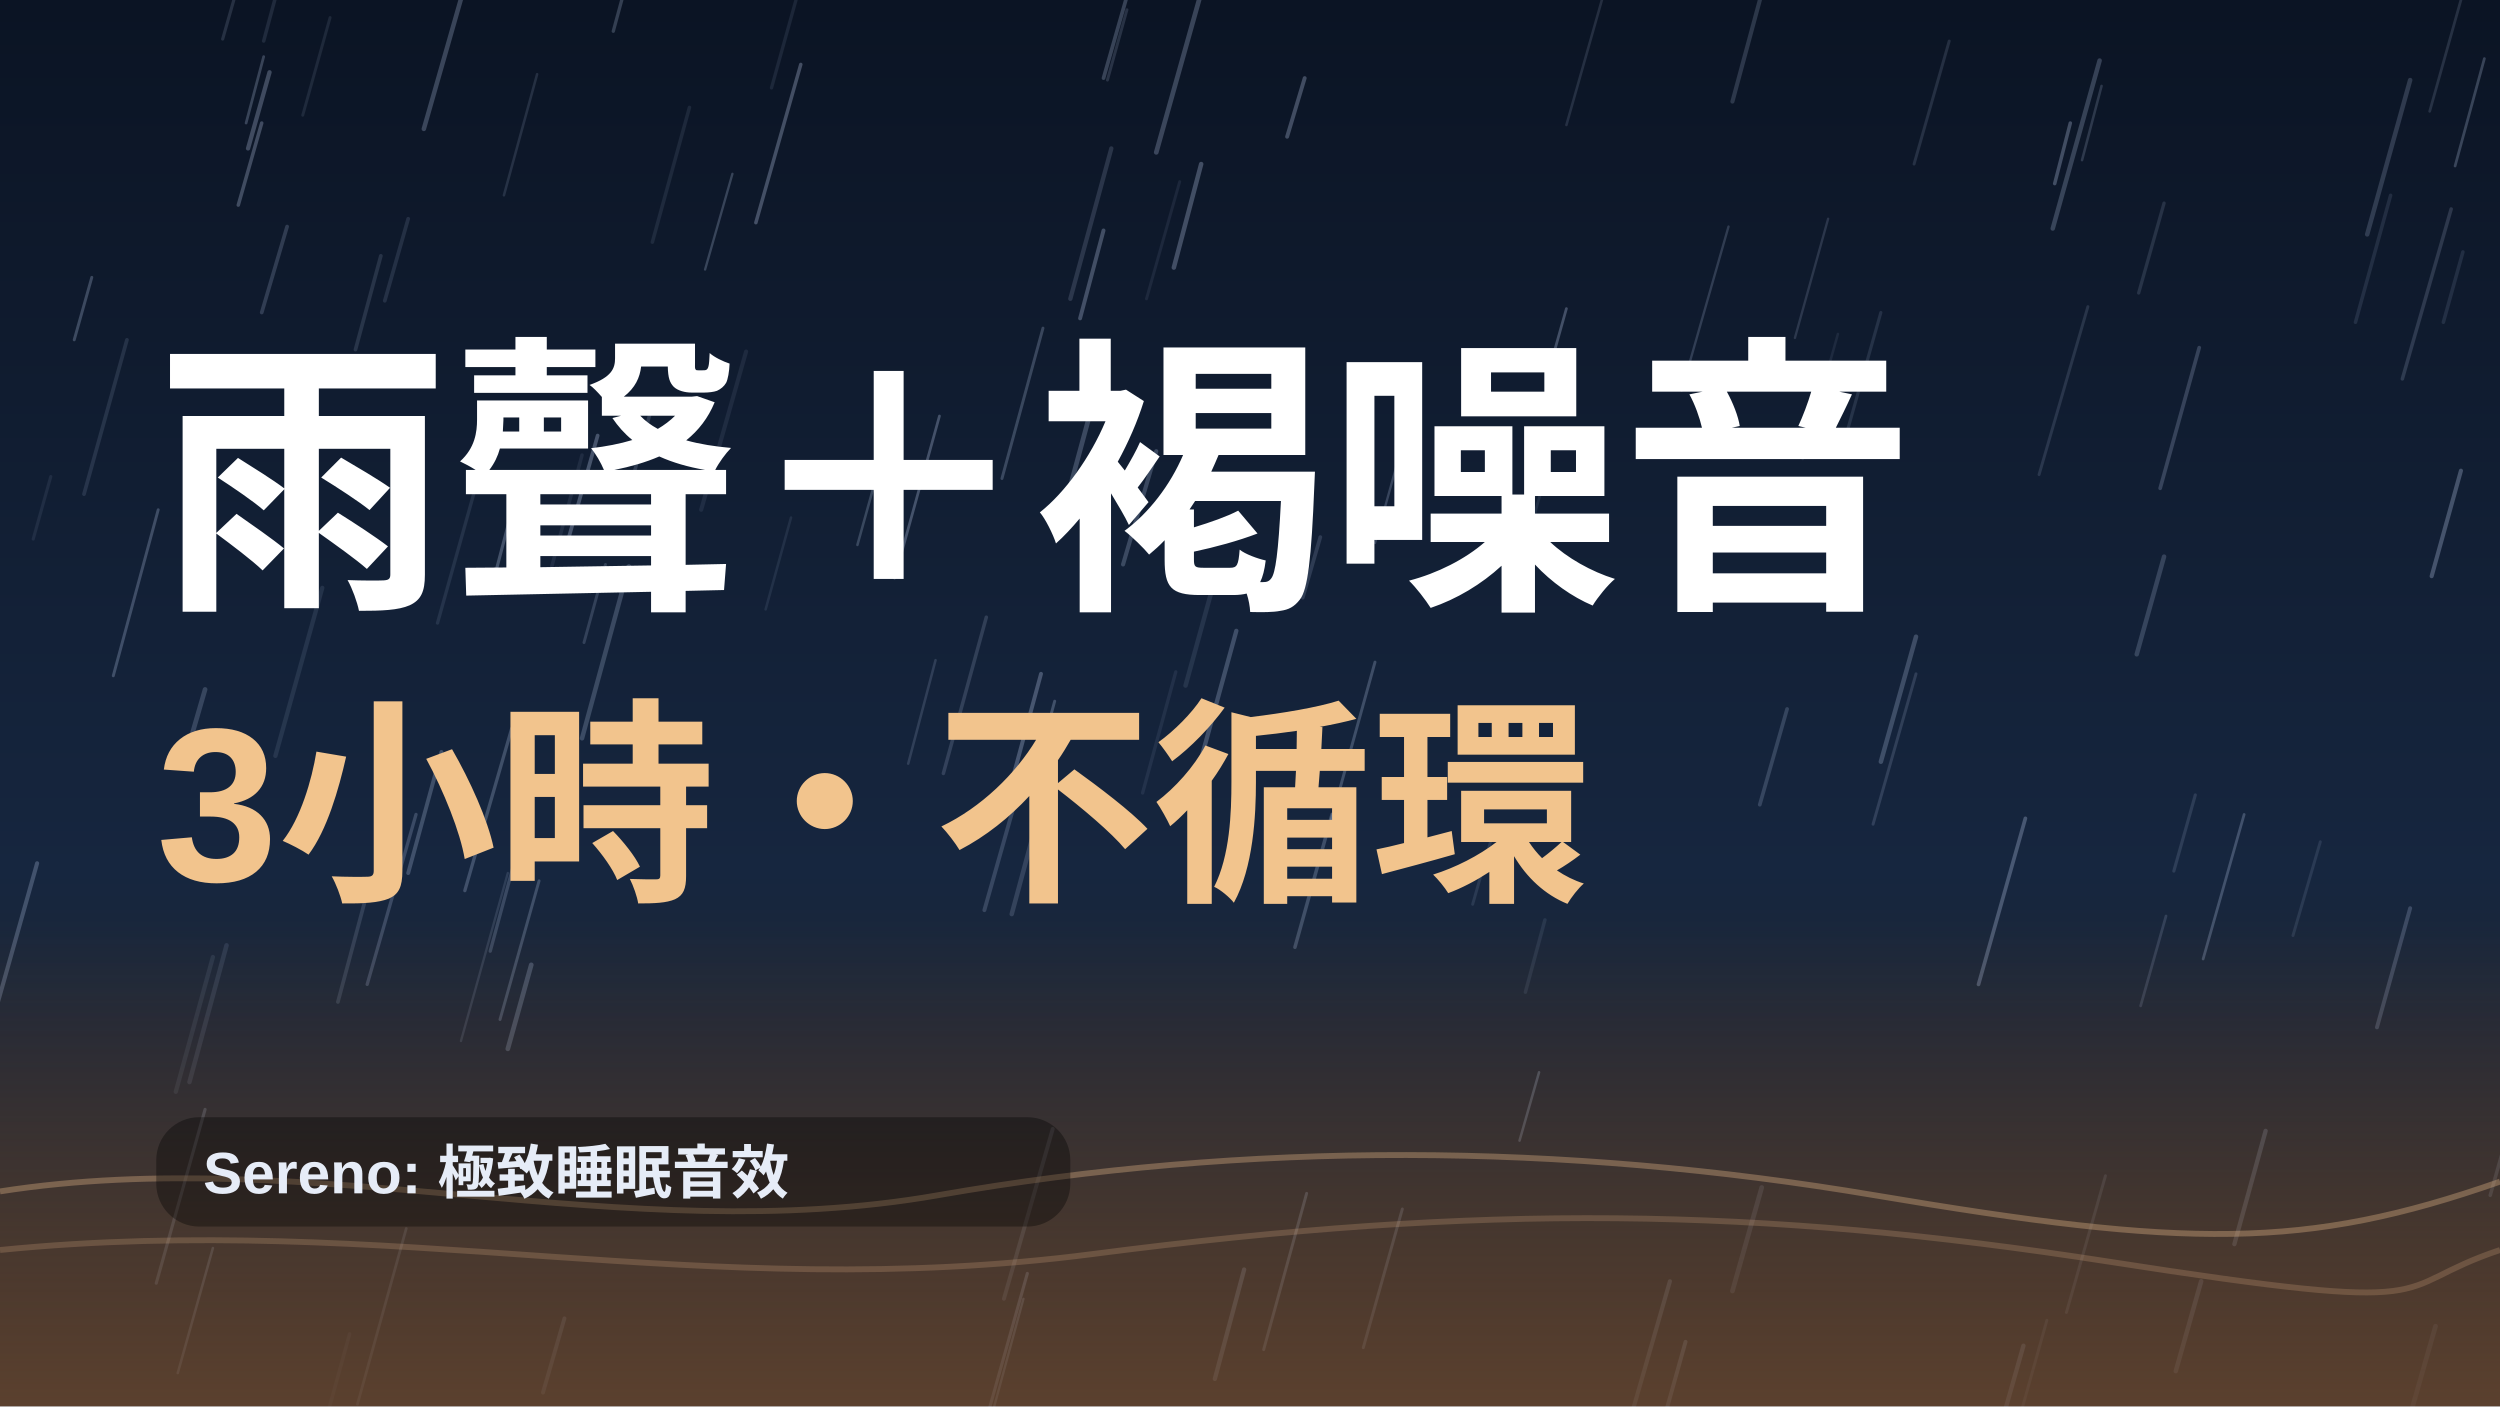
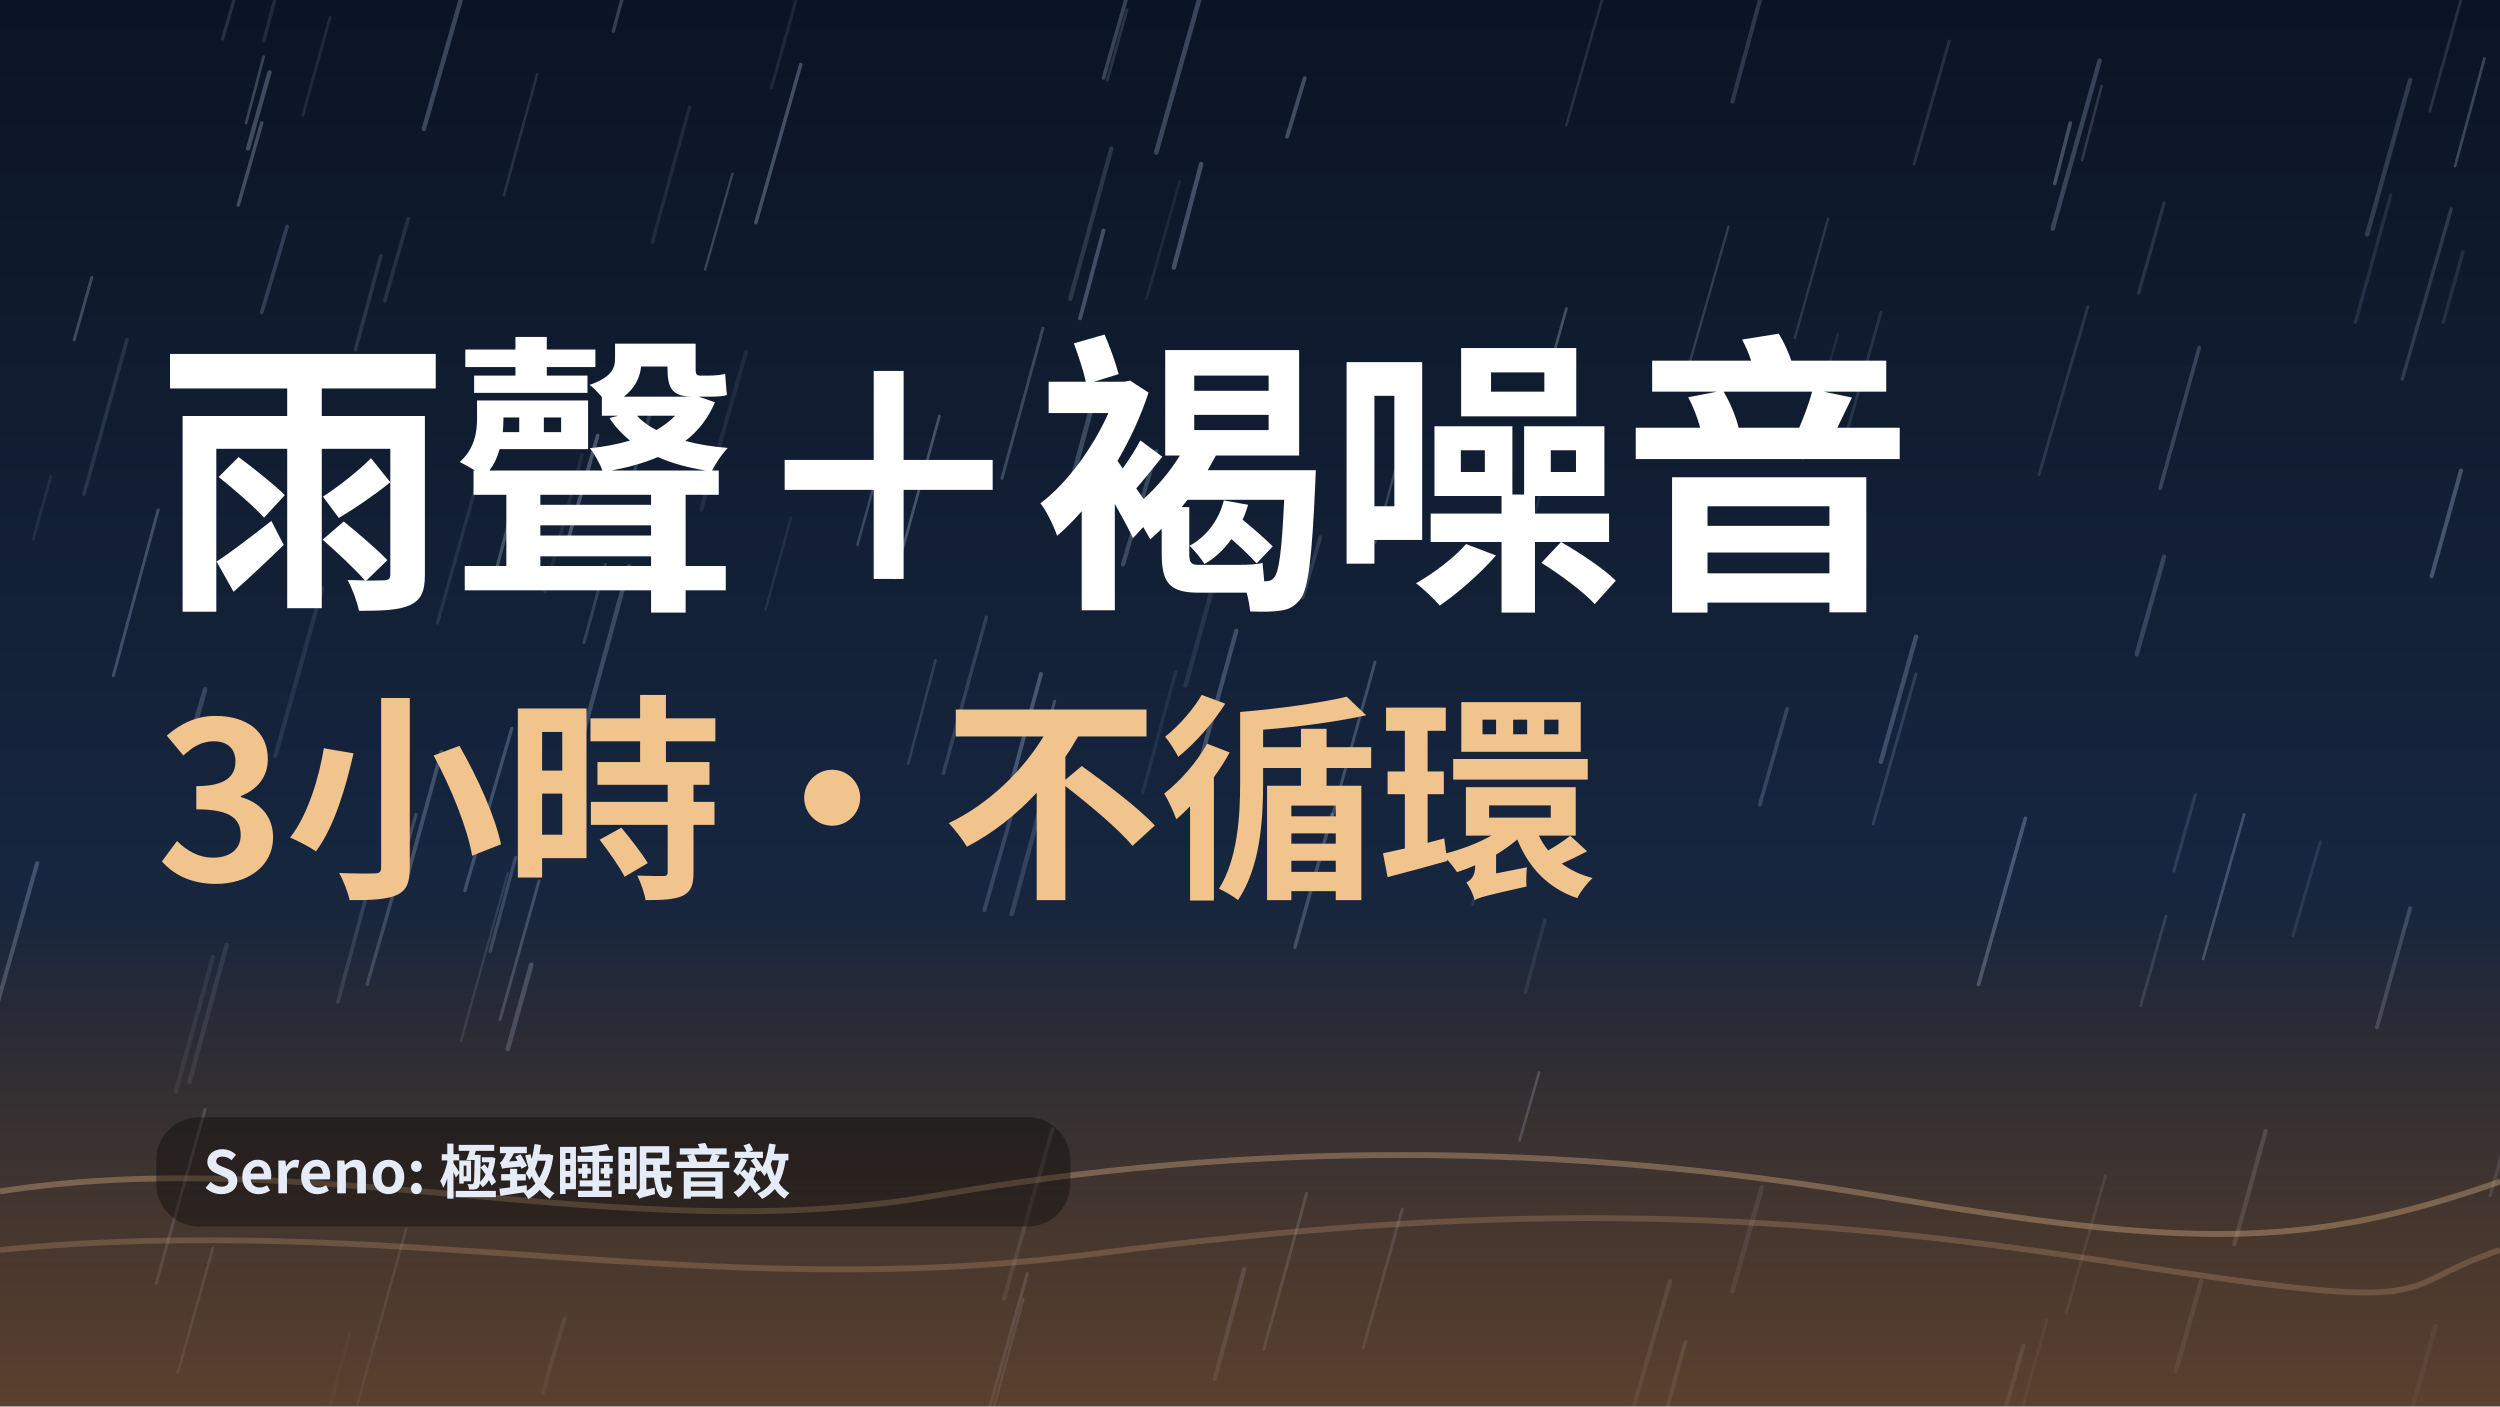
<svg xmlns="http://www.w3.org/2000/svg" width="1280" height="720" viewBox="0 0 1280 720" lang="zh-Hant">
  <defs>
    <linearGradient id="sky" x1="0" y1="0" x2="0" y2="1">
      <stop offset="0" stop-color="#0b1424" />
      <stop offset="0.62" stop-color="#16263f" />
      <stop offset="1" stop-color="#2a2420" />
    </linearGradient>
    <linearGradient id="brown" x1="0" y1="0" x2="0" y2="1">
      <stop offset="0" stop-color="#6b4a33" stop-opacity="0" />
      <stop offset="1" stop-color="#6b4a33" stop-opacity="0.75" />
    </linearGradient>
  </defs>
  <rect width="1280" height="720" fill="url(#sky)" />
  <g>
    <line x1="353" y1="55" x2="334" y2="124" stroke="#cfe0ff" stroke-opacity="0.09" stroke-width="1.8" stroke-linecap="round" />
    <line x1="412" y1="-16" x2="395" y2="45" stroke="#cfe0ff" stroke-opacity="0.09" stroke-width="1.7" stroke-linecap="round" />
    <line x1="-2" y1="9" x2="-18" y2="64" stroke="#cfe0ff" stroke-opacity="0.25" stroke-width="1.3" stroke-linecap="round" />
    <line x1="213" y1="417" x2="188" y2="504" stroke="#cfe0ff" stroke-opacity="0.20" stroke-width="1.7" stroke-linecap="round" />
    <line x1="1267" y1="-25" x2="1244" y2="57" stroke="#cfe0ff" stroke-opacity="0.14" stroke-width="1.4" stroke-linecap="round" />
    <line x1="65" y1="174" x2="43" y2="253" stroke="#cfe0ff" stroke-opacity="0.12" stroke-width="1.9" stroke-linecap="round" />
    <line x1="794" y1="223" x2="777" y2="286" stroke="#cfe0ff" stroke-opacity="0.09" stroke-width="1.3" stroke-linecap="round" />
    <line x1="188" y1="457" x2="173" y2="513" stroke="#cfe0ff" stroke-opacity="0.14" stroke-width="1.9" stroke-linecap="round" />
    <line x1="534" y1="168" x2="513" y2="245" stroke="#cfe0ff" stroke-opacity="0.22" stroke-width="1.5" stroke-linecap="round" />
    <line x1="704" y1="339" x2="681" y2="422" stroke="#cfe0ff" stroke-opacity="0.23" stroke-width="1.5" stroke-linecap="round" />
    <line x1="1272" y1="30" x2="1257" y2="85" stroke="#cfe0ff" stroke-opacity="0.23" stroke-width="1.4" stroke-linecap="round" />
    <line x1="585" y1="-30" x2="565" y2="40" stroke="#cfe0ff" stroke-opacity="0.23" stroke-width="1.9" stroke-linecap="round" />
    <line x1="1126" y1="178" x2="1106" y2="250" stroke="#cfe0ff" stroke-opacity="0.20" stroke-width="1.9" stroke-linecap="round" />
    <line x1="539" y1="578" x2="514" y2="665" stroke="#cfe0ff" stroke-opacity="0.17" stroke-width="2.0" stroke-linecap="round" />
    <line x1="-15" y1="473" x2="-34" y2="542" stroke="#cfe0ff" stroke-opacity="0.28" stroke-width="2.2" stroke-linecap="round" />
    <line x1="298" y1="233" x2="279" y2="303" stroke="#cfe0ff" stroke-opacity="0.08" stroke-width="1.8" stroke-linecap="round" />
    <line x1="135" y1="29" x2="126" y2="63" stroke="#cfe0ff" stroke-opacity="0.23" stroke-width="1.4" stroke-linecap="round" />
    <line x1="247" y1="237" x2="224" y2="319" stroke="#cfe0ff" stroke-opacity="0.10" stroke-width="1.7" stroke-linecap="round" />
    <line x1="669" y1="611" x2="647" y2="691" stroke="#cfe0ff" stroke-opacity="0.25" stroke-width="1.5" stroke-linecap="round" />
    <line x1="481" y1="213" x2="458" y2="296" stroke="#cfe0ff" stroke-opacity="0.27" stroke-width="1.4" stroke-linecap="round" />
    <line x1="147" y1="116" x2="134" y2="160" stroke="#cfe0ff" stroke-opacity="0.18" stroke-width="1.9" stroke-linecap="round" />
    <line x1="268" y1="-57" x2="252" y2="-2" stroke="#cfe0ff" stroke-opacity="0.15" stroke-width="1.9" stroke-linecap="round" />
    <line x1="1234" y1="465" x2="1217" y2="526" stroke="#cfe0ff" stroke-opacity="0.20" stroke-width="2.0" stroke-linecap="round" />
    <line x1="-24" y1="624" x2="-46" y2="700" stroke="#cfe0ff" stroke-opacity="0.25" stroke-width="2.2" stroke-linecap="round" />
    <line x1="449" y1="243" x2="439" y2="279" stroke="#cfe0ff" stroke-opacity="0.21" stroke-width="1.3" stroke-linecap="round" />
    <line x1="-6" y1="99" x2="-17" y2="138" stroke="#cfe0ff" stroke-opacity="0.15" stroke-width="1.3" stroke-linecap="round" />
    <line x1="-100" y1="55" x2="-110" y2="91" stroke="#cfe0ff" stroke-opacity="0.15" stroke-width="1.2" stroke-linecap="round" />
    <line x1="1124" y1="407" x2="1113" y2="446" stroke="#cfe0ff" stroke-opacity="0.13" stroke-width="1.6" stroke-linecap="round" />
    <line x1="410" y1="33" x2="387" y2="114" stroke="#cfe0ff" stroke-opacity="0.28" stroke-width="1.8" stroke-linecap="round" />
    <line x1="577" y1="5" x2="567" y2="41" stroke="#cfe0ff" stroke-opacity="0.15" stroke-width="1.5" stroke-linecap="round" />
    <line x1="1060" y1="63" x2="1052" y2="94" stroke="#cfe0ff" stroke-opacity="0.27" stroke-width="1.8" stroke-linecap="round" />
    <line x1="105" y1="353" x2="96" y2="384" stroke="#cfe0ff" stroke-opacity="0.19" stroke-width="2.4" stroke-linecap="round" />
    <line x1="1109" y1="469" x2="1096" y2="515" stroke="#cfe0ff" stroke-opacity="0.15" stroke-width="1.4" stroke-linecap="round" />
    <line x1="981" y1="345" x2="959" y2="422" stroke="#cfe0ff" stroke-opacity="0.15" stroke-width="1.5" stroke-linecap="round" />
    <line x1="1036" y1="689" x2="1013" y2="770" stroke="#cfe0ff" stroke-opacity="0.24" stroke-width="2.2" stroke-linecap="round" />
    <line x1="936" y1="112" x2="919" y2="173" stroke="#cfe0ff" stroke-opacity="0.15" stroke-width="1.2" stroke-linecap="round" />
    <line x1="-61" y1="152" x2="-74" y2="198" stroke="#cfe0ff" stroke-opacity="0.22" stroke-width="2.3" stroke-linecap="round" />
    <line x1="526" y1="652" x2="501" y2="741" stroke="#cfe0ff" stroke-opacity="0.27" stroke-width="1.6" stroke-linecap="round" />
    <line x1="209" y1="112" x2="197" y2="154" stroke="#cfe0ff" stroke-opacity="0.12" stroke-width="1.9" stroke-linecap="round" />
    <line x1="1160" y1="579" x2="1144" y2="637" stroke="#cfe0ff" stroke-opacity="0.21" stroke-width="2.2" stroke-linecap="round" />
    <line x1="19" y1="442" x2="-5" y2="527" stroke="#cfe0ff" stroke-opacity="0.24" stroke-width="2.1" stroke-linecap="round" />
    <line x1="569" y1="76" x2="548" y2="153" stroke="#cfe0ff" stroke-opacity="0.15" stroke-width="2.2" stroke-linecap="round" />
    <line x1="1260" y1="241" x2="1245" y2="295" stroke="#cfe0ff" stroke-opacity="0.27" stroke-width="2.1" stroke-linecap="round" />
    <line x1="138" y1="37" x2="127" y2="76" stroke="#cfe0ff" stroke-opacity="0.26" stroke-width="2.2" stroke-linecap="round" />
    <line x1="105" y1="568" x2="80" y2="657" stroke="#cfe0ff" stroke-opacity="0.21" stroke-width="1.6" stroke-linecap="round" />
    <line x1="668" y1="40" x2="659" y2="70" stroke="#cfe0ff" stroke-opacity="0.27" stroke-width="2.0" stroke-linecap="round" />
    <line x1="637" y1="650" x2="622" y2="706" stroke="#cfe0ff" stroke-opacity="0.25" stroke-width="2.2" stroke-linecap="round" />
    <line x1="195" y1="131" x2="182" y2="179" stroke="#cfe0ff" stroke-opacity="0.13" stroke-width="1.9" stroke-linecap="round" />
    <line x1="263" y1="258" x2="253" y2="296" stroke="#cfe0ff" stroke-opacity="0.26" stroke-width="1.6" stroke-linecap="round" />
    <line x1="541" y1="383" x2="518" y2="468" stroke="#cfe0ff" stroke-opacity="0.16" stroke-width="2.3" stroke-linecap="round" />
    <line x1="602" y1="344" x2="585" y2="406" stroke="#cfe0ff" stroke-opacity="0.08" stroke-width="1.7" stroke-linecap="round" />
    <line x1="156" y1="-57" x2="135" y2="21" stroke="#cfe0ff" stroke-opacity="0.11" stroke-width="1.8" stroke-linecap="round" />
    <line x1="915" y1="363" x2="901" y2="412" stroke="#cfe0ff" stroke-opacity="0.18" stroke-width="1.9" stroke-linecap="round" />
    <line x1="998" y1="21" x2="980" y2="84" stroke="#cfe0ff" stroke-opacity="0.13" stroke-width="1.5" stroke-linecap="round" />
    <line x1="981" y1="326" x2="963" y2="390" stroke="#cfe0ff" stroke-opacity="0.23" stroke-width="2.3" stroke-linecap="round" />
    <line x1="521" y1="406" x2="504" y2="466" stroke="#cfe0ff" stroke-opacity="0.18" stroke-width="2.0" stroke-linecap="round" />
    <line x1="533" y1="345" x2="517" y2="404" stroke="#cfe0ff" stroke-opacity="0.27" stroke-width="2.0" stroke-linecap="round" />
    <line x1="1127" y1="656" x2="1114" y2="702" stroke="#cfe0ff" stroke-opacity="0.19" stroke-width="2.3" stroke-linecap="round" />
    <line x1="1076" y1="44" x2="1066" y2="82" stroke="#cfe0ff" stroke-opacity="0.17" stroke-width="1.3" stroke-linecap="round" />
    <line x1="237" y1="-4" x2="217" y2="66" stroke="#cfe0ff" stroke-opacity="0.24" stroke-width="2.3" stroke-linecap="round" />
    <line x1="116" y1="484" x2="97" y2="554" stroke="#cfe0ff" stroke-opacity="0.11" stroke-width="2.3" stroke-linecap="round" />
    <line x1="1255" y1="107" x2="1230" y2="194" stroke="#cfe0ff" stroke-opacity="0.16" stroke-width="1.8" stroke-linecap="round" />
    <line x1="1286" y1="573" x2="1275" y2="612" stroke="#cfe0ff" stroke-opacity="0.17" stroke-width="1.8" stroke-linecap="round" />
    <line x1="375" y1="89" x2="361" y2="138" stroke="#cfe0ff" stroke-opacity="0.22" stroke-width="1.2" stroke-linecap="round" />
    <line x1="676" y1="275" x2="667" y2="306" stroke="#cfe0ff" stroke-opacity="0.15" stroke-width="1.9" stroke-linecap="round" />
    <line x1="617" y1="-11" x2="592" y2="78" stroke="#cfe0ff" stroke-opacity="0.24" stroke-width="2.4" stroke-linecap="round" />
    <line x1="47" y1="142" x2="38" y2="174" stroke="#cfe0ff" stroke-opacity="0.24" stroke-width="1.5" stroke-linecap="round" />
    <line x1="81" y1="261" x2="58" y2="346" stroke="#cfe0ff" stroke-opacity="0.24" stroke-width="1.5" stroke-linecap="round" />
    <line x1="109" y1="639" x2="91" y2="703" stroke="#cfe0ff" stroke-opacity="0.22" stroke-width="1.3" stroke-linecap="round" />
    <line x1="-19" y1="463" x2="-35" y2="519" stroke="#cfe0ff" stroke-opacity="0.09" stroke-width="2.3" stroke-linecap="round" />
    <line x1="788" y1="549" x2="778" y2="584" stroke="#cfe0ff" stroke-opacity="0.25" stroke-width="1.3" stroke-linecap="round" />
    <line x1="1108" y1="285" x2="1094" y2="335" stroke="#cfe0ff" stroke-opacity="0.19" stroke-width="2.3" stroke-linecap="round" />
    <line x1="275" y1="38" x2="258" y2="100" stroke="#cfe0ff" stroke-opacity="0.13" stroke-width="1.3" stroke-linecap="round" />
    <line x1="126" y1="-22" x2="114" y2="20" stroke="#cfe0ff" stroke-opacity="0.14" stroke-width="1.6" stroke-linecap="round" />
    <line x1="963" y1="160" x2="946" y2="220" stroke="#cfe0ff" stroke-opacity="0.12" stroke-width="1.6" stroke-linecap="round" />
    <line x1="-75" y1="130" x2="-83" y2="161" stroke="#cfe0ff" stroke-opacity="0.23" stroke-width="1.9" stroke-linecap="round" />
    <line x1="165" y1="301" x2="141" y2="387" stroke="#cfe0ff" stroke-opacity="0.10" stroke-width="2.2" stroke-linecap="round" />
    <line x1="505" y1="316" x2="483" y2="396" stroke="#cfe0ff" stroke-opacity="0.16" stroke-width="1.8" stroke-linecap="round" />
    <line x1="863" y1="687" x2="849" y2="737" stroke="#cfe0ff" stroke-opacity="0.25" stroke-width="2.0" stroke-linecap="round" />
    <line x1="790" y1="248" x2="776" y2="298" stroke="#cfe0ff" stroke-opacity="0.09" stroke-width="1.4" stroke-linecap="round" />
    <line x1="-1" y1="503" x2="-14" y2="548" stroke="#cfe0ff" stroke-opacity="0.11" stroke-width="1.3" stroke-linecap="round" />
    <line x1="1078" y1="602" x2="1058" y2="672" stroke="#cfe0ff" stroke-opacity="0.14" stroke-width="1.5" stroke-linecap="round" />
    <line x1="310" y1="289" x2="299" y2="329" stroke="#cfe0ff" stroke-opacity="0.17" stroke-width="1.5" stroke-linecap="round" />
    <line x1="1247" y1="679" x2="1229" y2="742" stroke="#cfe0ff" stroke-opacity="0.13" stroke-width="2.4" stroke-linecap="round" />
    <line x1="333" y1="211" x2="325" y2="241" stroke="#cfe0ff" stroke-opacity="0.16" stroke-width="1.8" stroke-linecap="round" />
    <line x1="604" y1="93" x2="587" y2="153" stroke="#cfe0ff" stroke-opacity="0.08" stroke-width="1.5" stroke-linecap="round" />
    <line x1="26" y1="244" x2="17" y2="276" stroke="#cfe0ff" stroke-opacity="0.08" stroke-width="1.6" stroke-linecap="round" />
    <line x1="226" y1="385" x2="209" y2="447" stroke="#cfe0ff" stroke-opacity="0.23" stroke-width="2.0" stroke-linecap="round" />
    <line x1="902" y1="608" x2="887" y2="661" stroke="#cfe0ff" stroke-opacity="0.15" stroke-width="2.4" stroke-linecap="round" />
    <line x1="109" y1="490" x2="90" y2="559" stroke="#cfe0ff" stroke-opacity="0.09" stroke-width="2.2" stroke-linecap="round" />
    <line x1="1149" y1="417" x2="1128" y2="491" stroke="#cfe0ff" stroke-opacity="0.24" stroke-width="1.4" stroke-linecap="round" />
    <line x1="633" y1="323" x2="611" y2="403" stroke="#cfe0ff" stroke-opacity="0.24" stroke-width="2.2" stroke-linecap="round" />
    <line x1="718" y1="619" x2="698" y2="690" stroke="#cfe0ff" stroke-opacity="0.22" stroke-width="1.5" stroke-linecap="round" />
    <line x1="-56" y1="41" x2="-71" y2="93" stroke="#cfe0ff" stroke-opacity="0.10" stroke-width="2.2" stroke-linecap="round" />
    <line x1="682" y1="417" x2="663" y2="485" stroke="#cfe0ff" stroke-opacity="0.22" stroke-width="1.8" stroke-linecap="round" />
    <line x1="-95" y1="546" x2="-116" y2="621" stroke="#cfe0ff" stroke-opacity="0.18" stroke-width="1.8" stroke-linecap="round" />
    <line x1="823" y1="-10" x2="802" y2="64" stroke="#cfe0ff" stroke-opacity="0.13" stroke-width="1.3" stroke-linecap="round" />
    <line x1="272" y1="494" x2="260" y2="537" stroke="#cfe0ff" stroke-opacity="0.23" stroke-width="2.4" stroke-linecap="round" />
    <line x1="592" y1="231" x2="575" y2="289" stroke="#cfe0ff" stroke-opacity="0.22" stroke-width="2.1" stroke-linecap="round" />
    <line x1="764" y1="428" x2="754" y2="463" stroke="#cfe0ff" stroke-opacity="0.11" stroke-width="1.5" stroke-linecap="round" />
    <line x1="941" y1="171" x2="923" y2="235" stroke="#cfe0ff" stroke-opacity="0.08" stroke-width="1.3" stroke-linecap="round" />
    <line x1="276" y1="451" x2="256" y2="522" stroke="#cfe0ff" stroke-opacity="0.22" stroke-width="1.5" stroke-linecap="round" />
    <line x1="623" y1="293" x2="607" y2="351" stroke="#cfe0ff" stroke-opacity="0.10" stroke-width="2.3" stroke-linecap="round" />
    <line x1="179" y1="683" x2="155" y2="770" stroke="#cfe0ff" stroke-opacity="0.08" stroke-width="1.8" stroke-linecap="round" />
    <line x1="1048" y1="676" x2="1032" y2="733" stroke="#cfe0ff" stroke-opacity="0.13" stroke-width="1.5" stroke-linecap="round" />
    <line x1="1224" y1="100" x2="1206" y2="165" stroke="#cfe0ff" stroke-opacity="0.11" stroke-width="1.8" stroke-linecap="round" />
    <line x1="1234" y1="41" x2="1212" y2="120" stroke="#cfe0ff" stroke-opacity="0.18" stroke-width="2.3" stroke-linecap="round" />
    <line x1="885" y1="116" x2="861" y2="200" stroke="#cfe0ff" stroke-opacity="0.18" stroke-width="1.2" stroke-linecap="round" />
    <line x1="-95" y1="314" x2="-111" y2="371" stroke="#cfe0ff" stroke-opacity="0.14" stroke-width="1.4" stroke-linecap="round" />
    <line x1="382" y1="180" x2="359" y2="261" stroke="#cfe0ff" stroke-opacity="0.08" stroke-width="2.1" stroke-linecap="round" />
    <line x1="1075" y1="31" x2="1051" y2="117" stroke="#cfe0ff" stroke-opacity="0.22" stroke-width="2.3" stroke-linecap="round" />
    <line x1="306" y1="223" x2="291" y2="276" stroke="#cfe0ff" stroke-opacity="0.28" stroke-width="1.9" stroke-linecap="round" />
    <line x1="405" y1="265" x2="392" y2="312" stroke="#cfe0ff" stroke-opacity="0.09" stroke-width="1.3" stroke-linecap="round" />
    <line x1="1069" y1="157" x2="1044" y2="243" stroke="#cfe0ff" stroke-opacity="0.13" stroke-width="1.5" stroke-linecap="round" />
    <line x1="615" y1="84" x2="601" y2="137" stroke="#cfe0ff" stroke-opacity="0.27" stroke-width="2.3" stroke-linecap="round" />
    <line x1="1037" y1="419" x2="1013" y2="504" stroke="#cfe0ff" stroke-opacity="0.27" stroke-width="1.9" stroke-linecap="round" />
    <line x1="907" y1="-22" x2="887" y2="52" stroke="#cfe0ff" stroke-opacity="0.17" stroke-width="2.1" stroke-linecap="round" />
    <line x1="802" y1="158" x2="793" y2="190" stroke="#cfe0ff" stroke-opacity="0.27" stroke-width="1.4" stroke-linecap="round" />
    <line x1="561" y1="201" x2="548" y2="249" stroke="#cfe0ff" stroke-opacity="0.23" stroke-width="2.4" stroke-linecap="round" />
    <line x1="264" y1="439" x2="251" y2="487" stroke="#cfe0ff" stroke-opacity="0.19" stroke-width="1.7" stroke-linecap="round" />
    <line x1="134" y1="63" x2="122" y2="105" stroke="#cfe0ff" stroke-opacity="0.26" stroke-width="1.8" stroke-linecap="round" />
    <line x1="208" y1="629" x2="183" y2="719" stroke="#cfe0ff" stroke-opacity="0.17" stroke-width="1.4" stroke-linecap="round" />
    <line x1="169" y1="9" x2="155" y2="59" stroke="#cfe0ff" stroke-opacity="0.10" stroke-width="1.5" stroke-linecap="round" />
    <line x1="262" y1="373" x2="238" y2="456" stroke="#cfe0ff" stroke-opacity="0.23" stroke-width="1.7" stroke-linecap="round" />
    <line x1="479" y1="338" x2="465" y2="391" stroke="#cfe0ff" stroke-opacity="0.15" stroke-width="1.3" stroke-linecap="round" />
    <line x1="289" y1="675" x2="278" y2="713" stroke="#cfe0ff" stroke-opacity="0.18" stroke-width="2.0" stroke-linecap="round" />
    <line x1="1108" y1="104" x2="1095" y2="150" stroke="#cfe0ff" stroke-opacity="0.13" stroke-width="1.7" stroke-linecap="round" />
    <line x1="524" y1="665" x2="502" y2="746" stroke="#cfe0ff" stroke-opacity="0.25" stroke-width="1.2" stroke-linecap="round" />
    <line x1="-55" y1="479" x2="-78" y2="563" stroke="#cfe0ff" stroke-opacity="0.17" stroke-width="1.9" stroke-linecap="round" />
    <line x1="-100" y1="238" x2="-124" y2="323" stroke="#cfe0ff" stroke-opacity="0.25" stroke-width="2.2" stroke-linecap="round" />
    <line x1="1261" y1="129" x2="1251" y2="165" stroke="#cfe0ff" stroke-opacity="0.11" stroke-width="1.8" stroke-linecap="round" />
    <line x1="855" y1="656" x2="834" y2="729" stroke="#cfe0ff" stroke-opacity="0.21" stroke-width="2.1" stroke-linecap="round" />
    <line x1="540" y1="359" x2="531" y2="392" stroke="#cfe0ff" stroke-opacity="0.24" stroke-width="1.5" stroke-linecap="round" />
    <line x1="1188" y1="431" x2="1174" y2="479" stroke="#cfe0ff" stroke-opacity="0.11" stroke-width="1.5" stroke-linecap="round" />
    <line x1="791" y1="471" x2="781" y2="508" stroke="#cfe0ff" stroke-opacity="0.09" stroke-width="1.8" stroke-linecap="round" />
    <line x1="716" y1="235" x2="704" y2="278" stroke="#cfe0ff" stroke-opacity="0.20" stroke-width="1.2" stroke-linecap="round" />
    <line x1="322" y1="290" x2="298" y2="378" stroke="#cfe0ff" stroke-opacity="0.21" stroke-width="2.3" stroke-linecap="round" />
    <line x1="565" y1="118" x2="553" y2="163" stroke="#cfe0ff" stroke-opacity="0.27" stroke-width="2.0" stroke-linecap="round" />
    <line x1="330" y1="-43" x2="314" y2="16" stroke="#cfe0ff" stroke-opacity="0.21" stroke-width="1.7" stroke-linecap="round" />
    <line x1="260" y1="447" x2="236" y2="533" stroke="#cfe0ff" stroke-opacity="0.13" stroke-width="1.2" stroke-linecap="round" />
  </g>
  <rect y="470" width="1280" height="250" fill="url(#brown)" />
  <path d="M0 610 C 160 585, 320 640, 480 612 S 800 585, 960 612 S 1180 640, 1280 605" fill="none" stroke="#e8b98a" stroke-opacity="0.35" stroke-width="3" />
  <path d="M0 640 C 200 620, 360 668, 560 642 S 900 618, 1080 646 S 1220 660, 1280 640" fill="none" stroke="#e8b98a" stroke-opacity="0.22" stroke-width="3" />
-   <g font-family="'Hiragino Sans','Hiragino Kaku Gothic ProN','PingFang TC','Noto Sans TC','Noto Sans JP','Helvetica Neue',Arial,sans-serif" font-weight="800">
+   <g font-family="'Hiragino Sans','Hiragino Kaku Gothic ProN','PingFang TC','Noto Sans CJK TC','Noto Sans CJK JP','Noto Sans TC','Noto Sans JP','Microsoft JhengHei','Yu Gothic','Meiryo','Helvetica Neue',Arial,sans-serif" font-weight="800">
    <text x="80" y="300" font-size="150" fill="#ffffff">雨聲＋褐噪音</text>
    <text x="80" y="451" font-size="112" fill="#f2c48d">3小時・不循環</text>
  </g>
-   <g font-family="'Hiragino Sans','Hiragino Kaku Gothic ProN','PingFang TC','Noto Sans TC','Noto Sans JP','Helvetica Neue',Arial,sans-serif" font-weight="600">
+   <g font-family="'Hiragino Sans','Hiragino Kaku Gothic ProN','PingFang TC','Noto Sans CJK TC','Noto Sans CJK JP','Noto Sans TC','Noto Sans JP','Microsoft JhengHei','Yu Gothic','Meiryo','Helvetica Neue',Arial,sans-serif" font-weight="600">
    <rect x="80" y="572" rx="22" ry="22" width="468" height="56" fill="#000000" fill-opacity="0.35" />
    <text x="104" y="611" font-size="30" fill="#e6ecf7">Sereno: 極致睡眠音效</text>
  </g>
</svg>
